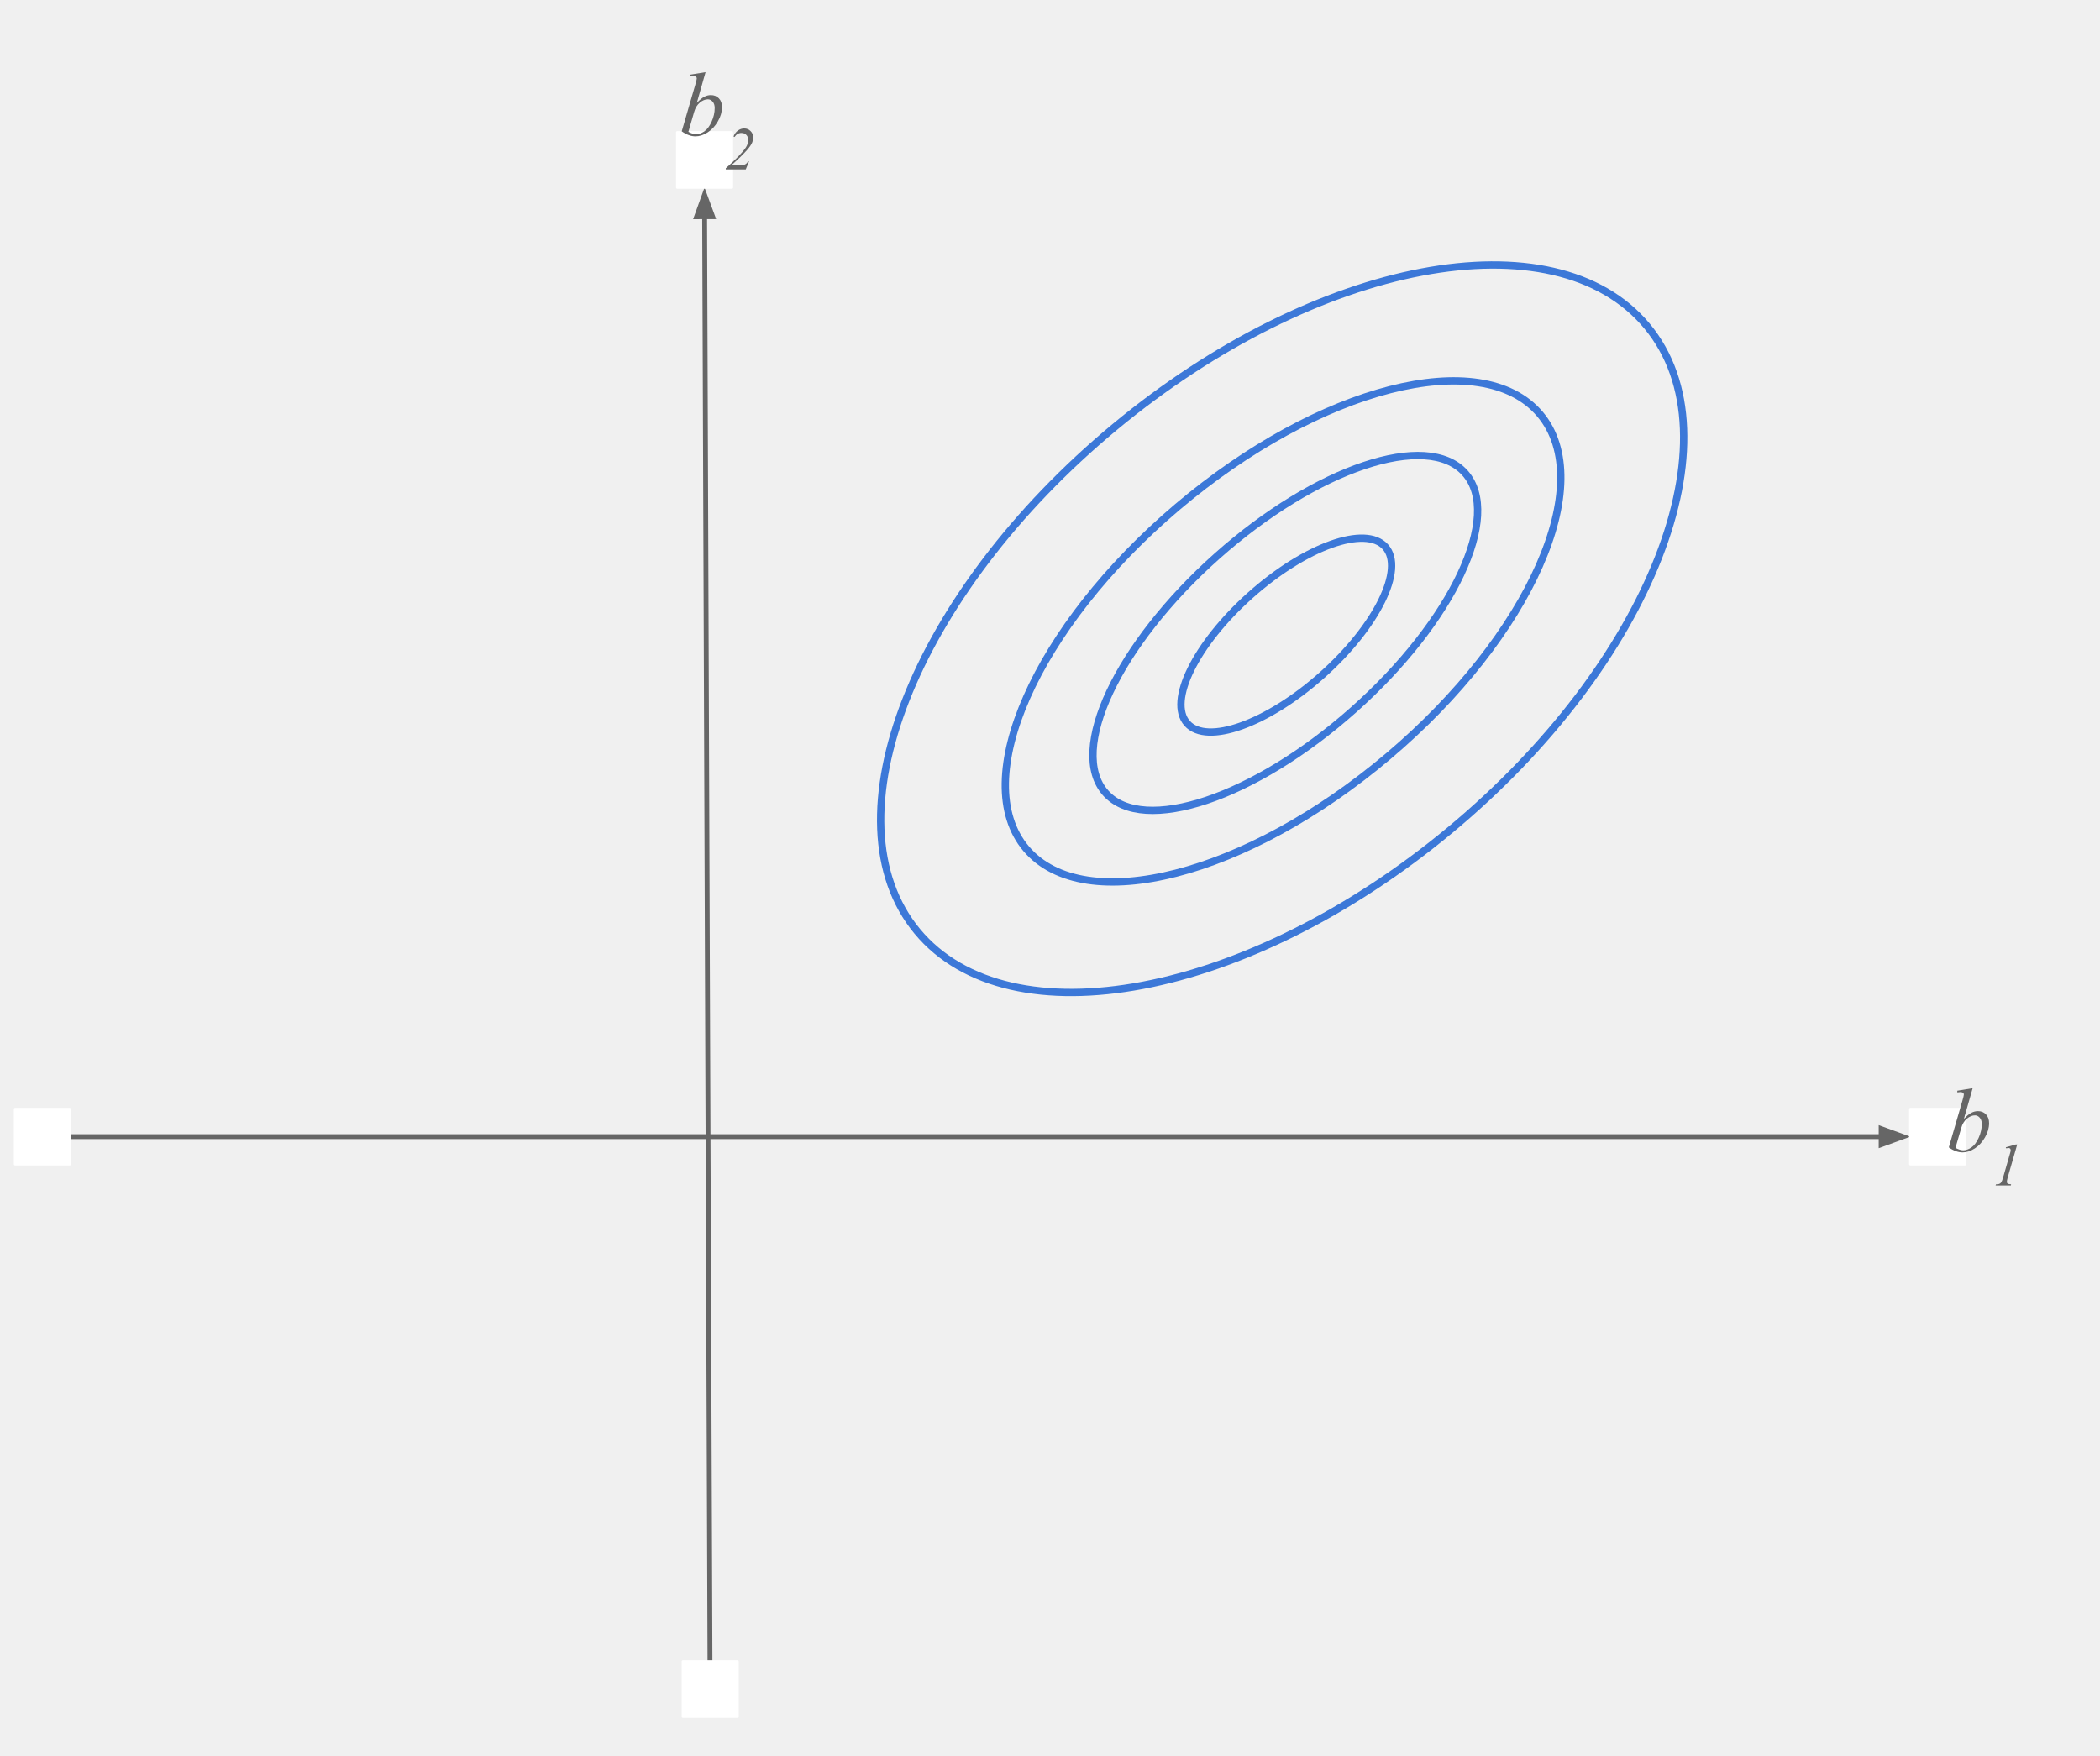
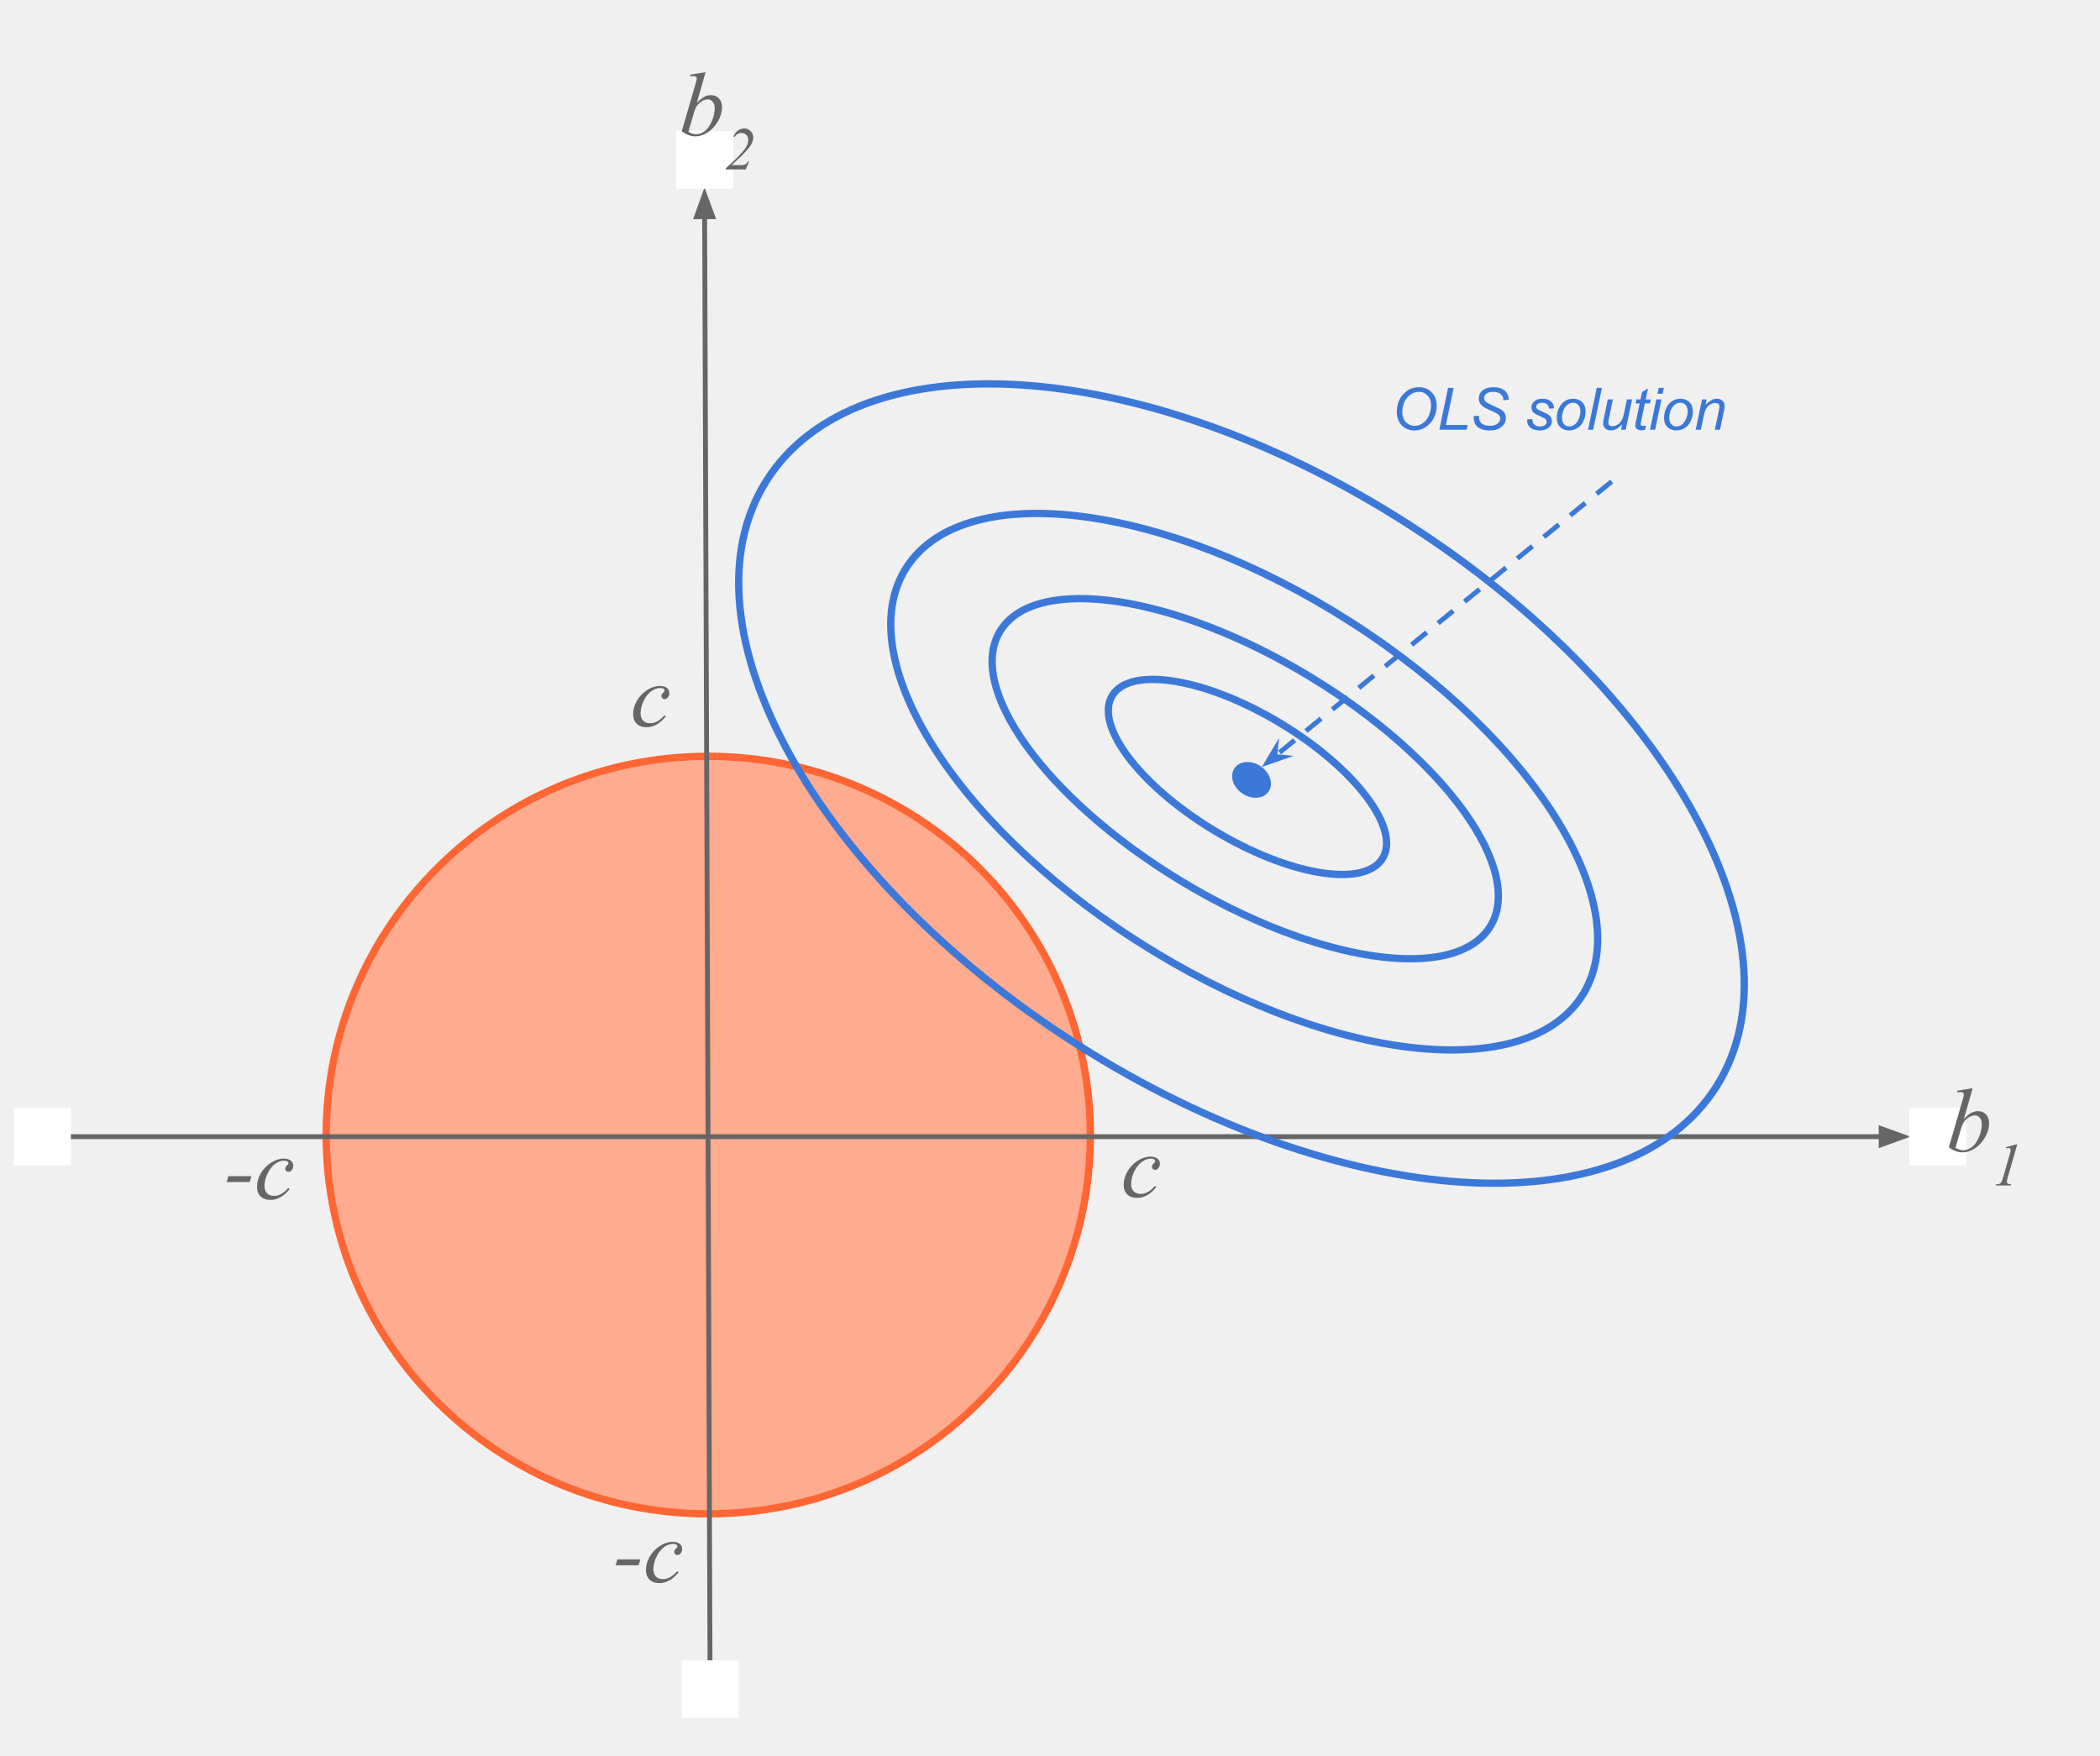
<svg xmlns="http://www.w3.org/2000/svg" version="1.1" viewBox="0.0 0.0 861.971 720.814" fill="none" stroke="none" stroke-linecap="square" stroke-miterlimit="10">
  <clipPath id="p.0">
    <path d="m0 0l861.971 0l0 720.814l-861.971 0l0 -720.814z" clip-rule="nonzero" />
  </clipPath>
  <g clip-path="url(#p.0)">
    <path fill="#000000" fill-opacity="0.0" d="m0 0l861.971 0l0 720.814l-861.971 0z" fill-rule="evenodd" />
+     <path fill="#ffab8f" d="m133.889 466.017l0 0c0 -85.887 70.217 -155.512 156.835 -155.512l0 0c41.595 0 81.487 16.384 110.899 45.548c29.412 29.164 45.936 68.719 45.936 109.963l0 0c0 85.887 -70.217 155.512 -156.835 155.512l0 0c-86.617 0 -156.835 -69.625 -156.835 -155.512z" fill-rule="evenodd" />
+     <path stroke="#ff6633" stroke-width="3.0" stroke-linejoin="round" stroke-linecap="butt" d="m133.889 466.017l0 0c0 -85.887 70.217 -155.512 156.835 -155.512l0 0c41.595 0 81.487 16.384 110.899 45.548c29.412 29.164 45.936 68.719 45.936 109.963l0 0c0 85.887 -70.217 155.512 -156.835 155.512l0 0c-86.617 0 -156.835 -69.625 -156.835 -155.512z" fill-rule="evenodd" />
    <path fill="#000000" fill-opacity="0.0" d="m291.509 704.845l-2.331 -627.874" fill-rule="evenodd" />
    <path stroke="#666666" stroke-width="2.0" stroke-linejoin="round" stroke-linecap="butt" d="m291.509 704.845l-2.286 -615.874" fill-rule="evenodd" />
    <path fill="#666666" stroke="#666666" stroke-width="2.0" stroke-linecap="butt" d="m292.526 88.959l-3.337 -9.064l-3.27 9.088z" fill-rule="evenodd" />
    <path fill="#000000" fill-opacity="0.0" d="m28.612 466.675l755.528 0" fill-rule="evenodd" />
    <path stroke="#666666" stroke-width="2.0" stroke-linejoin="round" stroke-linecap="butt" d="m28.612 466.675l743.528 0" fill-rule="evenodd" />
    <path fill="#666666" stroke="#666666" stroke-width="2.0" stroke-linecap="butt" d="m772.139 469.978l9.076 -3.303l-9.076 -3.303z" fill-rule="evenodd" />
    <path fill="#ffffff" d="m277.979 54.331l22.425 0l0 22.646l-22.425 0z" fill-rule="evenodd" />
    <path stroke="#ffffff" stroke-width="1.0" stroke-linejoin="round" stroke-linecap="butt" d="m277.979 54.331l22.425 0l0 22.646l-22.425 0z" fill-rule="evenodd" />
    <path fill="#ffffff" d="m280.297 682.199l22.425 0l0 22.646l-22.425 0z" fill-rule="evenodd" />
    <path stroke="#ffffff" stroke-width="1.0" stroke-linejoin="round" stroke-linecap="butt" d="m280.297 682.199l22.425 0l0 22.646l-22.425 0z" fill-rule="evenodd" />
    <path fill="#ffffff" d="m6.186 455.352l22.425 0l0 22.646l-22.425 0z" fill-rule="evenodd" />
    <path stroke="#ffffff" stroke-width="1.0" stroke-linejoin="round" stroke-linecap="butt" d="m6.186 455.352l22.425 0l0 22.646l-22.425 0z" fill-rule="evenodd" />
    <path fill="#ffffff" d="m784.123 455.352l22.425 0l0 22.646l-22.425 0z" fill-rule="evenodd" />
    <path stroke="#ffffff" stroke-width="1.0" stroke-linejoin="round" stroke-linecap="butt" d="m784.123 455.352l22.425 0l0 22.646l-22.425 0z" fill-rule="evenodd" />
    <path fill="#000000" fill-opacity="0.0" d="m789.934 427.856l57.575 0l0 63.465l-57.575 0z" fill-rule="evenodd" />
    <path fill="#666666" d="m809.699 446.774l-3.578 12.594q1.75 -1.812 3.047 -2.484q1.297 -0.688 2.719 -0.688q2.016 0 3.281 1.344q1.281 1.328 1.281 3.594q0 2.938 -1.688 5.844q-1.672 2.906 -4.203 4.531q-2.531 1.625 -4.984 1.625q-2.766 0 -5.656 -2.062l5.547 -19.078q0.625 -2.203 0.625 -2.594q0 -0.469 -0.281 -0.703q-0.422 -0.328 -1.25 -0.328q-0.375 0 -1.156 0.125l0 -0.688l6.297 -1.031zm-7.047 24.5q1.828 1.0 3.203 1.0q1.609 0 3.328 -1.172q1.719 -1.172 2.984 -3.953q1.281 -2.797 1.281 -5.641q0 -1.688 -0.844 -2.625q-0.828 -0.953 -1.953 -0.953q-1.688 0 -3.312 1.359q-1.625 1.359 -2.312 3.781l-2.375 8.203z" fill-rule="nonzero" />
    <path fill="#666666" d="m827.988 469.883l-3.922 13.625q-0.328 1.203 -0.328 1.734q0 0.438 0.297 0.688q0.312 0.234 1.453 0.312l-0.109 0.453l-6.266 0l0.172 -0.453q1.0 -0.016 1.312 -0.156q0.516 -0.219 0.766 -0.578q0.406 -0.562 0.812 -2.0l2.812 -9.781q0.266 -0.891 0.281 -1.031q0.047 -0.234 0.047 -0.469q0 -0.422 -0.234 -0.656q-0.234 -0.25 -0.641 -0.25q-0.312 0 -0.984 0.141l-0.156 -0.438l4.094 -1.141l0.594 0z" fill-rule="nonzero" />
    <path fill="#000000" fill-opacity="0.0" d="m269.843 10.708l57.575 0l0 63.465l-57.575 0z" fill-rule="evenodd" />
    <path fill="#666666" d="m289.608 29.626l-3.578 12.594q1.75 -1.812 3.047 -2.484q1.297 -0.688 2.719 -0.688q2.016 0 3.281 1.344q1.281 1.328 1.281 3.594q0 2.938 -1.688 5.844q-1.672 2.906 -4.203 4.531q-2.531 1.625 -4.984 1.625q-2.766 0 -5.656 -2.062l5.547 -19.078q0.625 -2.203 0.625 -2.594q0 -0.469 -0.281 -0.703q-0.422 -0.328 -1.25 -0.328q-0.375 0 -1.156 0.125l0 -0.688l6.297 -1.031zm-7.047 24.5q1.828 1.0 3.203 1.0q1.609 0 3.328 -1.172q1.719 -1.172 2.984 -3.953q1.281 -2.797 1.281 -5.641q0 -1.688 -0.844 -2.625q-0.828 -0.953 -1.953 -0.953q-1.688 0 -3.312 1.359q-1.625 1.359 -2.312 3.781l-2.375 8.203z" fill-rule="nonzero" />
    <path fill="#666666" d="m306.1 69.548l-8.203 0l0 -0.453q6.266 -5.484 8.281 -8.609q0.938 -1.438 0.938 -3.031q0 -1.266 -0.781 -2.062q-0.781 -0.797 -2.016 -0.797q-1.719 0 -2.812 1.641l-0.422 -0.188q0.609 -1.578 1.797 -2.438q1.203 -0.875 2.578 -0.875q1.562 0 2.625 1.078q1.078 1.078 1.078 2.609q0 1.062 -0.375 1.969q-0.578 1.422 -2.141 3.188q-2.391 2.703 -6.359 6.203l4.125 0q1.0 0 1.641 -0.406q0.641 -0.422 0.922 -1.109l0.484 0l-1.359 3.281z" fill-rule="nonzero" />
-     <path fill="#000000" fill-opacity="0.0" d="m376.52 382.384l0 0c-37.947 -45.748 -1.657 -138.464 81.055 -207.087l0 0c82.712 -68.622 180.526 -87.166 218.472 -41.417l0 0c37.947 45.748 1.657 138.464 -81.055 207.087l0 0c-82.712 68.622 -180.526 87.166 -218.472 41.417z" fill-rule="evenodd" />
-     <path stroke="#3c78d8" stroke-width="3.0" stroke-linejoin="round" stroke-linecap="butt" d="m376.52 382.384l0 0c-37.947 -45.748 -1.657 -138.464 81.055 -207.087l0 0c82.712 -68.622 180.526 -87.166 218.472 -41.417l0 0c37.947 45.748 1.657 138.464 -81.055 207.087l0 0c-82.712 68.622 -180.526 87.166 -218.472 41.417z" fill-rule="evenodd" />
-     <path fill="#000000" fill-opacity="0.0" d="m421.213 348.46l0 0c-23.909 -28.249 3.913 -91.099 62.142 -140.378l0 0c58.229 -49.279 124.815 -66.328 148.724 -38.079l0 0c23.909 28.249 -3.913 91.098 -62.142 140.378l0 0c-58.229 49.279 -124.815 66.328 -148.724 38.079z" fill-rule="evenodd" />
-     <path stroke="#3c78d8" stroke-width="3.0" stroke-linejoin="round" stroke-linecap="butt" d="m421.213 348.46l0 0c-23.909 -28.249 3.913 -91.099 62.142 -140.378l0 0c58.229 -49.279 124.815 -66.328 148.724 -38.079l0 0c23.909 28.249 -3.913 91.098 -62.142 140.378l0 0c-58.229 49.279 -124.815 66.328 -148.724 38.079z" fill-rule="evenodd" />
-     <path fill="#000000" fill-opacity="0.0" d="m453.787 325.521l0 0c-15.49 -17.412 4.985 -60.922 45.732 -97.181l0 0c40.747 -36.259 86.337 -51.538 101.827 -34.126l0 0c15.49 17.412 -4.985 60.922 -45.732 97.181l0 0c-40.747 36.259 -86.337 51.538 -101.827 34.126z" fill-rule="evenodd" />
-     <path stroke="#3c78d8" stroke-width="3.0" stroke-linejoin="round" stroke-linecap="butt" d="m453.787 325.521l0 0c-15.49 -17.412 4.985 -60.922 45.732 -97.181l0 0c40.747 -36.259 86.337 -51.538 101.827 -34.126l0 0c15.49 17.412 -4.985 60.922 -45.732 97.181l0 0c-40.747 36.259 -86.337 51.538 -101.827 34.126z" fill-rule="evenodd" />
-     <path fill="#000000" fill-opacity="0.0" d="m487.304 296.992l0 0c-8.097 -9.08 3.543 -32.664 26 -52.677l0 0c22.457 -20.013 47.226 -28.875 55.323 -19.795l0 0c8.097 9.08 -3.543 32.664 -26.0 52.677l0 0c-22.457 20.013 -47.226 28.875 -55.323 19.795z" fill-rule="evenodd" />
-     <path stroke="#3c78d8" stroke-width="3.0" stroke-linejoin="round" stroke-linecap="butt" d="m487.304 296.992l0 0c-8.097 -9.08 3.543 -32.664 26 -52.677l0 0c22.457 -20.013 47.226 -28.875 55.323 -19.795l0 0c8.097 9.08 -3.543 32.664 -26.0 52.677l0 0c-22.457 20.013 -47.226 28.875 -55.323 19.795z" fill-rule="evenodd" />
+     <path fill="#000000" fill-opacity="0.0" d="m249.856 253.294l57.575 0l0 63.465l-57.575 0z" fill-rule="evenodd" />
+     <path fill="#666666" d="m273.262 294.165q-1.891 2.281 -3.828 3.344q-1.922 1.062 -4.078 1.062q-2.594 0 -4.047 -1.453q-1.438 -1.469 -1.438 -3.922q0 -2.797 1.547 -5.484q1.562 -2.703 4.203 -4.391q2.641 -1.688 5.172 -1.688q1.984 0 2.969 0.828q0.984 0.828 0.984 2.031q0 1.141 -0.688 1.938q-0.516 0.625 -1.266 0.625q-0.562 0 -0.938 -0.359q-0.375 -0.375 -0.375 -0.922q0 -0.344 0.141 -0.625q0.141 -0.297 0.562 -0.703q0.422 -0.422 0.516 -0.594q0.094 -0.188 0.094 -0.391q0 -0.391 -0.344 -0.641q-0.531 -0.359 -1.5 -0.359q-1.781 0 -3.531 1.266q-1.75 1.25 -2.984 3.562q-1.5 2.812 -1.5 5.609q0 1.859 1.047 2.953q1.062 1.078 2.891 1.078q1.406 0 2.781 -0.703q1.375 -0.703 3.094 -2.547l0.516 0.484z" fill-rule="nonzero" />
+     <path fill="#000000" fill-opacity="0.0" d="m451.212 446.533l57.575 0l0 63.465l-57.575 0z" fill-rule="evenodd" />
+     <path fill="#666666" d="m474.619 487.404q-1.891 2.281 -3.828 3.344q-1.922 1.062 -4.078 1.062q-2.594 0 -4.047 -1.453q-1.438 -1.469 -1.438 -3.922q0 -2.797 1.547 -5.484q1.562 -2.703 4.203 -4.391q2.641 -1.688 5.172 -1.688q1.984 0 2.969 0.828q0.984 0.828 0.984 2.031q0 1.141 -0.688 1.938q-0.516 0.625 -1.266 0.625q-0.562 0 -0.938 -0.359q-0.375 -0.375 -0.375 -0.922q0 -0.344 0.141 -0.625q0.141 -0.297 0.562 -0.703q0.422 -0.422 0.516 -0.594q0.094 -0.188 0.094 -0.391q0 -0.391 -0.344 -0.641q-0.531 -0.359 -1.5 -0.359q-1.781 0 -3.531 1.266q-1.75 1.25 -2.984 3.562q-1.5 2.812 -1.5 5.609q0 1.859 1.047 2.953q1.062 1.078 2.891 1.078q1.406 0 2.781 -0.703q1.375 -0.703 3.094 -2.547l0.516 0.484z" fill-rule="nonzero" />
+     <path fill="#000000" fill-opacity="0.0" d="m83.044 447.352l57.575 0l0 63.465l-57.575 0z" fill-rule="evenodd" />
+     <path fill="#666666" d="m103.216 482.879l-0.75 2.422l-9.438 0l0.75 -2.422l9.438 0zm15.665 5.344q-1.891 2.281 -3.828 3.344q-1.922 1.062 -4.078 1.062q-2.594 0 -4.047 -1.453q-1.438 -1.469 -1.438 -3.922q0 -2.797 1.547 -5.484q1.562 -2.703 4.203 -4.391q2.641 -1.688 5.172 -1.688q1.984 0 2.969 0.828q0.984 0.828 0.984 2.031q0 1.141 -0.688 1.938q-0.516 0.625 -1.266 0.625q-0.562 0 -0.938 -0.359q-0.375 -0.375 -0.375 -0.922q0 -0.344 0.141 -0.625q0.141 -0.297 0.562 -0.703q0.422 -0.422 0.516 -0.594q0.094 -0.188 0.094 -0.391q0 -0.391 -0.344 -0.641q-0.531 -0.359 -1.5 -0.359q-1.781 0 -3.531 1.266q-1.75 1.25 -2.984 3.562q-1.5 2.812 -1.5 5.609q0 1.859 1.047 2.953q1.062 1.078 2.891 1.078q1.406 0 2.781 -0.703q1.375 -0.703 3.094 -2.547l0.516 0.484z" fill-rule="nonzero" />
+     <path fill="#000000" fill-opacity="0.0" d="m242.682 604.69l57.575 0l0 63.465l-57.575 0z" fill-rule="evenodd" />
+     <path fill="#666666" d="m262.854 640.218l-0.75 2.422l-9.438 0l0.75 -2.422l9.438 0zm15.665 5.344q-1.891 2.281 -3.828 3.344q-1.922 1.062 -4.078 1.062q-2.594 0 -4.047 -1.453q-1.438 -1.469 -1.438 -3.922q0 -2.797 1.547 -5.484q1.562 -2.703 4.203 -4.391q2.641 -1.688 5.172 -1.688q1.984 0 2.969 0.828q0.984 0.828 0.984 2.031q0 1.141 -0.688 1.938q-0.516 0.625 -1.266 0.625q-0.562 0 -0.938 -0.359q-0.375 -0.375 -0.375 -0.922q0 -0.344 0.141 -0.625q0.141 -0.297 0.562 -0.703q0.422 -0.422 0.516 -0.594q0.094 -0.188 0.094 -0.391q0 -0.391 -0.344 -0.641q-0.531 -0.359 -1.5 -0.359q-1.781 0 -3.531 1.266q-1.75 1.25 -2.984 3.562q-1.5 2.812 -1.5 5.609q0 1.859 1.047 2.953q1.062 1.078 2.891 1.078q1.406 0 2.781 -0.703q1.375 -0.703 3.094 -2.547l0.516 0.484z" fill-rule="nonzero" />
+     <path fill="#000000" fill-opacity="0.0" d="m702.927 448.495l0 0c-39.778 57.525 -158.588 47.39 -265.368 -22.636l0 0c-106.78 -70.026 -161.096 -173.427 -121.318 -230.951l0 0c39.778 -57.525 158.588 -47.39 265.368 22.636l0 0c106.78 70.026 161.096 173.427 121.318 230.951z" fill-rule="evenodd" />
+     <path stroke="#3c78d8" stroke-width="3.0" stroke-linejoin="round" stroke-linecap="butt" d="m702.927 448.495l0 0c-39.778 57.525 -158.588 47.39 -265.368 -22.636l0 0c-106.78 -70.026 -161.096 -173.427 -121.318 -230.951l0 0c39.778 -57.525 158.588 -47.39 265.368 22.636l0 0c106.78 70.026 161.096 173.427 121.318 230.951z" fill-rule="evenodd" />
+     <path fill="#000000" fill-opacity="0.0" d="m648.848 409.626l0 0c-24.4 36.053 -106.031 25.573 -182.326 -23.408l0 0c-76.295 -48.981 -118.365 -117.914 -93.964 -153.968l0 0c24.4 -36.053 106.031 -25.573 182.326 23.408l0 0c76.296 48.981 118.365 117.914 93.964 153.968z" fill-rule="evenodd" />
+     <path stroke="#3c78d8" stroke-width="3.0" stroke-linejoin="round" stroke-linecap="butt" d="m648.848 409.626l0 0c-24.4 36.053 -106.031 25.573 -182.326 -23.408l0 0c-76.295 -48.981 -118.365 -117.914 -93.964 -153.968l0 0c24.4 -36.053 106.031 -25.573 182.326 23.408l0 0c76.296 48.981 118.365 117.914 93.964 153.968z" fill-rule="evenodd" />
+     <path fill="#000000" fill-opacity="0.0" d="m611.484 380.704l0 0c-14.784 23.065 -71.701 14.452 -127.128 -19.237l0 0c-55.427 -33.689 -88.375 -79.697 -73.591 -102.761l0 0c14.784 -23.065 71.701 -14.452 127.128 19.237l0 0c55.427 33.689 88.375 79.697 73.591 102.761z" fill-rule="evenodd" />
+     <path stroke="#3c78d8" stroke-width="3.0" stroke-linejoin="round" stroke-linecap="butt" d="m611.484 380.704l0 0c-14.784 23.065 -71.701 14.452 -127.128 -19.237l0 0c-55.427 -33.689 -88.375 -79.697 -73.591 -102.761l0 0c14.784 -23.065 71.701 -14.452 127.128 19.237l0 0c55.427 33.689 88.375 79.697 73.591 102.761z" fill-rule="evenodd" />
+     <path fill="#000000" fill-opacity="0.0" d="m567.395 352.572l0 0c-7.71 12.045 -38.749 6.772 -69.327 -11.777l0 0c-30.579 -18.549 -49.117 -43.35 -41.408 -55.395l0 0c7.71 -12.045 38.749 -6.772 69.327 11.777l0 0c30.579 18.549 49.117 43.35 41.408 55.395z" fill-rule="evenodd" />
+     <path stroke="#3c78d8" stroke-width="3.0" stroke-linejoin="round" stroke-linecap="butt" d="m567.395 352.572l0 0c-7.71 12.045 -38.749 6.772 -69.327 -11.777l0 0c-30.579 -18.549 -49.117 -43.35 -41.408 -55.395l0 0c7.71 -12.045 38.749 -6.772 69.327 11.777l0 0c30.579 18.549 49.117 43.35 41.408 55.395z" fill-rule="evenodd" />
+     <path fill="#3c78d8" d="m506.94 315.092l0 0c2.323 -2.912 7.239 -2.986 10.979 -0.165l0 0c3.74 2.821 4.889 7.469 2.566 10.381l0 0c-2.323 2.912 -7.239 2.986 -10.979 0.165l0 0c-3.74 -2.821 -4.889 -7.469 -2.566 -10.381z" fill-rule="evenodd" />
+     <path fill="#000000" fill-opacity="0.0" d="m562.151 144.403l198.795 0l0 53.282l-198.795 0z" fill-rule="evenodd" />
+     <path fill="#3c78d8" d="m573.338 169.24q0 -4.594 2.656 -7.422q2.656 -2.844 6.438 -2.844q3.219 0 5.234 2.094q2.031 2.078 2.031 5.594q0 2.516 -1.031 4.656q-0.75 1.609 -1.922 2.781q-1.156 1.156 -2.484 1.797q-1.75 0.844 -3.719 0.844q-2.062 0 -3.766 -0.984q-1.688 -0.984 -2.562 -2.75q-0.875 -1.766 -0.875 -3.766zm2.266 0.125q0 1.516 0.625 2.781q0.625 1.266 1.859 1.984q1.25 0.703 2.625 0.703q1.328 0 2.516 -0.625q1.203 -0.625 2.141 -1.734q0.953 -1.125 1.484 -2.766q0.547 -1.641 0.547 -3.219q0 -2.562 -1.438 -4.078q-1.422 -1.531 -3.531 -1.531q-2.703 0 -4.766 2.312q-2.062 2.297 -2.062 6.172zm15.184 7.078l3.578 -17.188l2.297 0l-3.172 15.234l8.922 0l-0.422 1.953l-11.203 0zm14.066 -5.562l2.25 -0.203l-0.016 0.594q0 1.0 0.453 1.828q0.453 0.828 1.5 1.281q1.062 0.438 2.516 0.438q2.062 0 3.141 -0.891q1.094 -0.906 1.094 -2.062q0 -0.812 -0.578 -1.484q-0.578 -0.656 -3.203 -1.781q-2.016 -0.875 -2.766 -1.344q-1.156 -0.766 -1.703 -1.656q-0.547 -0.906 -0.547 -2.047q0 -1.328 0.719 -2.391q0.734 -1.062 2.125 -1.625q1.406 -0.562 3.156 -0.562q2.109 0 3.547 0.703q1.438 0.703 2.078 1.875q0.656 1.172 0.656 2.234q0 0.109 0 0.344l-2.219 0.188q0 -0.734 -0.125 -1.141q-0.234 -0.719 -0.734 -1.203q-0.484 -0.5 -1.359 -0.797q-0.859 -0.297 -1.922 -0.297q-1.875 0 -2.922 0.844q-0.797 0.641 -0.797 1.703q0 0.641 0.328 1.141q0.328 0.5 1.188 0.969q0.609 0.344 2.891 1.359q1.859 0.812 2.562 1.281q0.938 0.625 1.438 1.516q0.5 0.875 0.5 2.0q0 1.391 -0.844 2.578q-0.844 1.172 -2.344 1.828q-1.5 0.641 -3.438 0.641q-2.922 0 -4.766 -1.266q-1.844 -1.281 -1.859 -4.594zm21.988 1.312l2.125 -0.141q0 0.922 0.281 1.562q0.281 0.641 1.031 1.062q0.75 0.406 1.766 0.406q1.406 0 2.109 -0.562q0.703 -0.562 0.703 -1.328q0 -0.547 -0.422 -1.047q-0.438 -0.484 -2.125 -1.203q-1.672 -0.719 -2.141 -1.016q-0.781 -0.484 -1.188 -1.125q-0.391 -0.656 -0.391 -1.5q0 -1.484 1.172 -2.531q1.172 -1.062 3.281 -1.062q2.344 0 3.562 1.094q1.219 1.078 1.266 2.844l-2.062 0.141q-0.047 -1.125 -0.797 -1.781q-0.75 -0.656 -2.125 -0.656q-1.109 0 -1.719 0.516q-0.609 0.5 -0.609 1.078q0 0.594 0.531 1.031q0.359 0.312 1.812 0.938q2.438 1.062 3.078 1.672q1.0 0.969 1.0 2.359q0 0.938 -0.562 1.828q-0.562 0.891 -1.734 1.422q-1.172 0.531 -2.75 0.531q-2.156 0 -3.672 -1.062q-1.5 -1.078 -1.422 -3.469zm12.172 -0.469q0 -3.656 2.141 -6.047q1.781 -1.969 4.641 -1.969q2.25 0 3.625 1.406q1.391 1.406 1.391 3.797q0 2.156 -0.875 4.0q-0.859 1.844 -2.469 2.828q-1.594 0.984 -3.359 0.984q-1.453 0 -2.656 -0.625q-1.188 -0.625 -1.812 -1.75q-0.625 -1.141 -0.625 -2.625zm2.125 -0.219q0 1.766 0.844 2.672q0.844 0.906 2.141 0.906q0.688 0 1.344 -0.266q0.672 -0.281 1.25 -0.844q0.578 -0.562 0.969 -1.281q0.406 -0.734 0.656 -1.562q0.359 -1.156 0.359 -2.219q0 -1.688 -0.844 -2.625q-0.844 -0.938 -2.141 -0.938q-1.0 0 -1.828 0.484q-0.812 0.469 -1.469 1.391q-0.656 0.906 -0.969 2.125q-0.312 1.203 -0.312 2.156zm10.691 4.938l3.578 -17.188l2.125 0l-3.594 17.188l-2.109 0zm13.988 -2.25q-2.234 2.531 -4.578 2.531q-1.453 0 -2.344 -0.828q-0.875 -0.828 -0.875 -2.016q0 -0.797 0.406 -2.703l1.5 -7.188l2.109 0l-1.656 7.969q-0.219 0.984 -0.219 1.547q0 0.703 0.422 1.094q0.438 0.391 1.266 0.391q0.891 0 1.734 -0.438q0.859 -0.438 1.469 -1.172q0.625 -0.734 1.016 -1.75q0.25 -0.641 0.594 -2.25l1.125 -5.391l2.125 0l-2.609 12.453l-1.953 0l0.469 -2.25zm9.801 0.531l-0.344 1.734q-0.766 0.203 -1.484 0.203q-1.266 0 -2.016 -0.625q-0.562 -0.469 -0.562 -1.281q0 -0.406 0.312 -1.891l1.516 -7.234l-1.688 0l0.344 -1.641l1.672 0l0.656 -3.047l2.422 -1.469l-0.953 4.516l2.094 0l-0.359 1.641l-2.078 0l-1.438 6.891q-0.266 1.312 -0.266 1.562q0 0.375 0.219 0.578q0.219 0.203 0.703 0.203q0.703 0 1.25 -0.141zm4.73 -13.062l0.5 -2.406l2.109 0l-0.5 2.406l-2.109 0zm-3.094 14.781l2.594 -12.453l2.125 0l-2.594 12.453l-2.125 0zm5.785 -4.719q0 -3.656 2.141 -6.047q1.781 -1.969 4.641 -1.969q2.25 0 3.625 1.406q1.391 1.406 1.391 3.797q0 2.156 -0.875 4.0q-0.859 1.844 -2.469 2.828q-1.594 0.984 -3.359 0.984q-1.453 0 -2.656 -0.625q-1.188 -0.625 -1.812 -1.75q-0.625 -1.141 -0.625 -2.625zm2.125 -0.219q0 1.766 0.844 2.672q0.844 0.906 2.141 0.906q0.688 0 1.344 -0.266q0.672 -0.281 1.25 -0.844q0.578 -0.562 0.969 -1.281q0.406 -0.734 0.656 -1.562q0.359 -1.156 0.359 -2.219q0 -1.688 -0.844 -2.625q-0.844 -0.938 -2.141 -0.938q-1.0 0 -1.828 0.484q-0.812 0.469 -1.469 1.391q-0.656 0.906 -0.969 2.125q-0.312 1.203 -0.312 2.156zm10.848 4.938l2.609 -12.453l1.922 0l-0.469 2.172q1.266 -1.281 2.344 -1.859q1.094 -0.594 2.234 -0.594q1.516 0 2.375 0.828q0.859 0.812 0.859 2.188q0 0.688 -0.312 2.188l-1.578 7.531l-2.125 0l1.656 -7.891q0.25 -1.141 0.25 -1.703q0 -0.609 -0.438 -1.0q-0.422 -0.391 -1.234 -0.391q-1.625 0 -2.906 1.172q-1.266 1.172 -1.859 4.016l-1.203 5.797l-2.125 0z" fill-rule="nonzero" />
+     <path fill="#000000" fill-opacity="0.0" d="m661.548 197.685l-143.635 117.221" fill-rule="evenodd" />
+     <path stroke="#3c78d8" stroke-width="2.0" stroke-linejoin="round" stroke-linecap="butt" stroke-dasharray="8.0,6.0" d="m661.548 197.685l-138.325 112.887" fill-rule="evenodd" />
+     <path fill="#3c78d8" stroke="#3c78d8" stroke-width="2.0" stroke-linecap="butt" d="m523.224 310.573l0.32 -3.165l-3.365 5.65l6.21 -2.165z" fill-rule="evenodd" />
  </g>
</svg>
